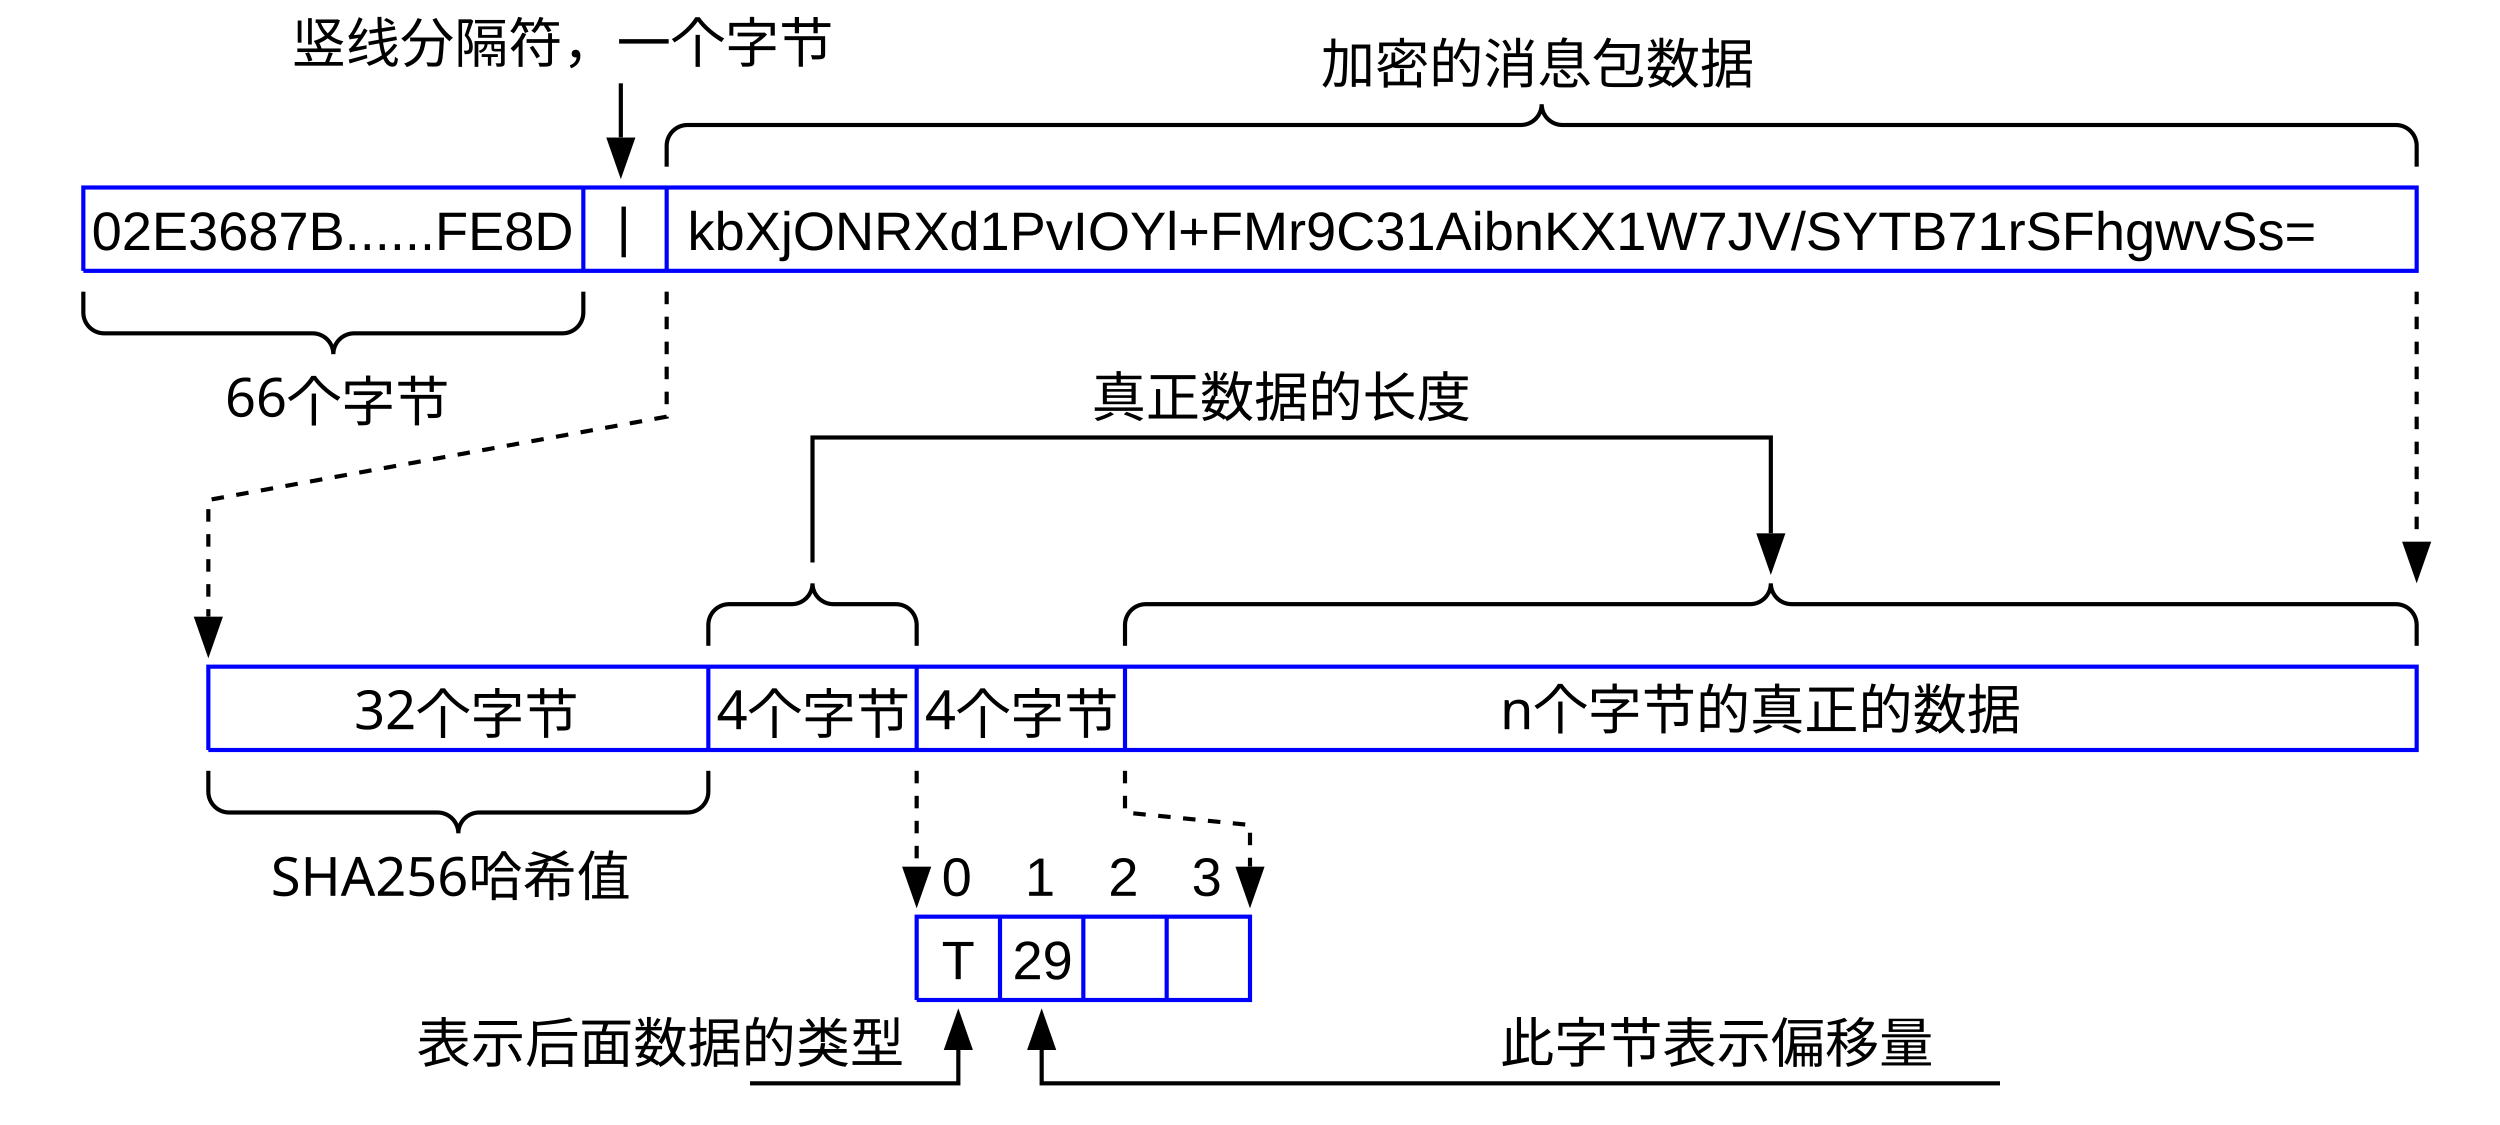
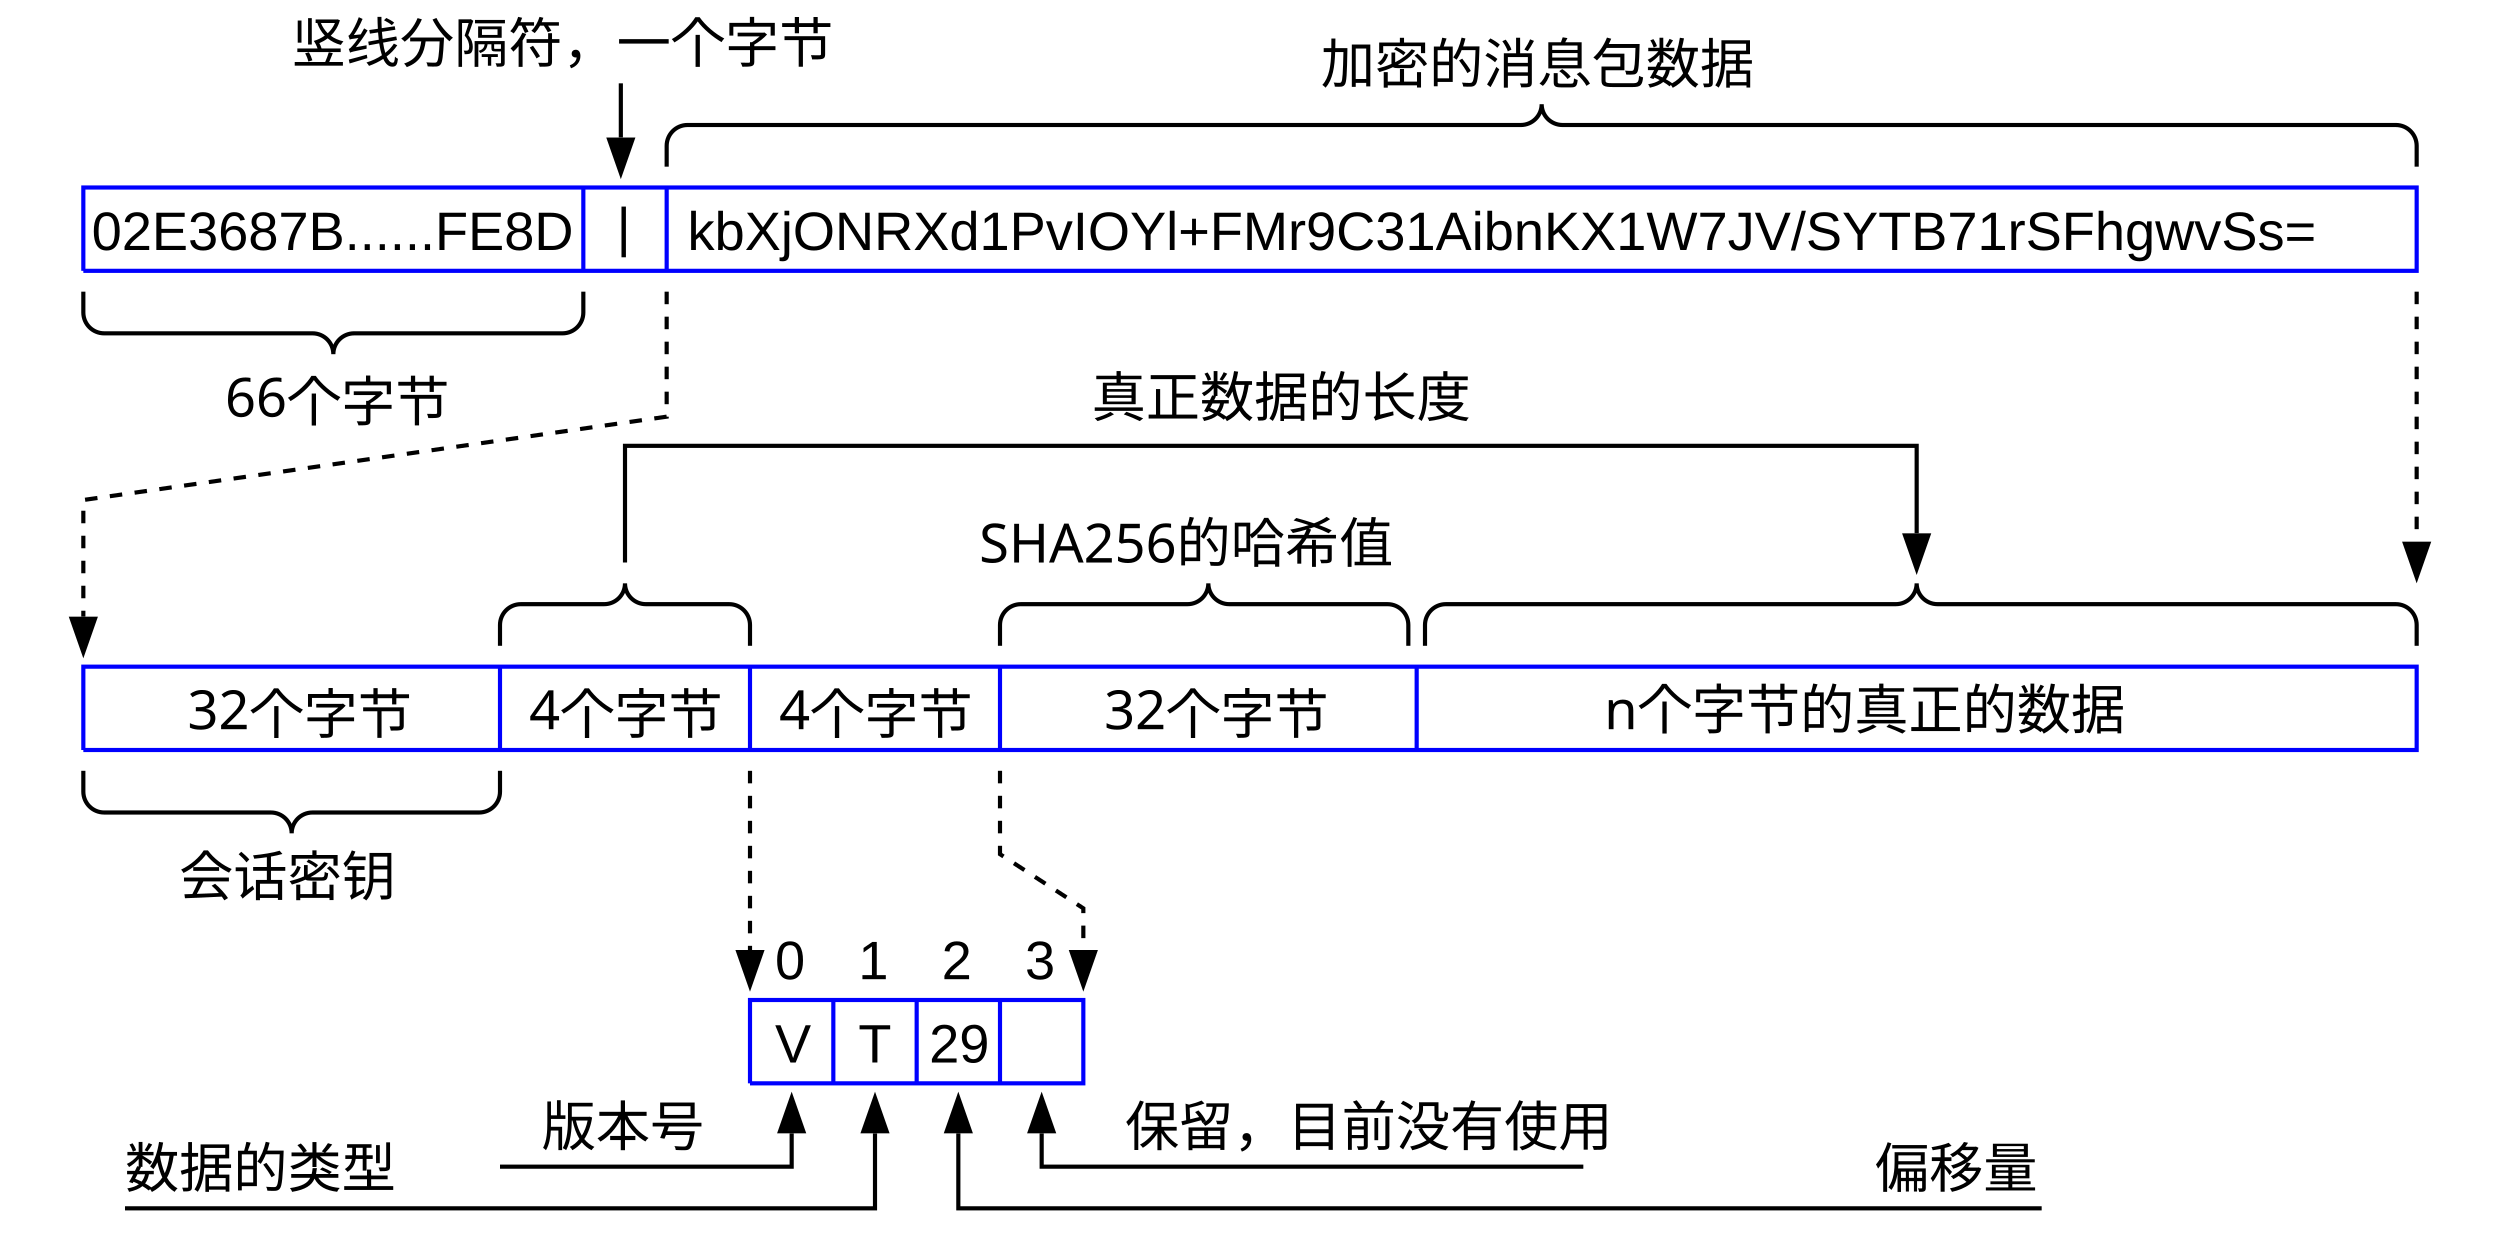
- <svg xmlns="http://www.w3.org/2000/svg" version="1.1" width="600" height="270">
+ <svg xmlns="http://www.w3.org/2000/svg" version="1.1" width="600" height="300">
  <defs>
    <marker id="arrowhead" markerWidth="10" markerHeight="7" refX="0" refY="3.5" orient="auto">
      <polygon points="0 0, 10 3.5, 0 7" />
    </marker>
  </defs>
  <text x="22" y="60" style="font-size:13px;font-family:'Arial'">02E3687B......FE8D</text>
  <text x="148" y="59" style="font-size:13px;font-family:'Arial'">|</text>
  <text x="165" y="60" style="font-size:13px;font-family:'Arial'">kbXjONRXd1PvIOYl+FMr9C31AibnKX1W7JV/SYTB71rSFhgwvSs=</text>
  <path d="M 149 20 V 33" stroke="#000000" stroke-width="1" fill="none" marker-end="url(#arrowhead)" />
  <text x="70" y="15" style="font-size:13px;font-family:'Microsoft Yahei'">竖线分隔符，一个字节</text>
  <path d="M 20 65 h 560 v -20 h -560 v 20" stroke="#0000FF" stroke-width="1" fill="none" />
  <path d="M 140 45 v 20" stroke="#0000FF" stroke-width="1" fill="none" />
  <path d="M 160 45 v 20" stroke="#0000FF" stroke-width="1" fill="none" />
  <path d="M 20 70 v 5 a 5 5 0 0 0 5 5 h 50 a 5 5 0 0 1 5 5 a 5 5 0 0 1 5 -5 h 50 a 5 5 0 0 0 5 -5 v -5" stroke="#000000" stroke-width="1" fill="none" />
  <text x="54" y="100" style="font-size:13px;font-family:'Microsoft Yahei'">66个字节</text>
  <text x="317" y="20" style="font-size:13px;font-family:'Microsoft Yahei'">加密的消息包数据</text>
  <path d="M 160 40 v -5 a 5 5 0 0 1 5 -5 h 200 a 5 5 0 0 0 5 -5 a 5 5 0 0 0 5 5 h 200 a 5 5 0 0 1 5 5 v 5" stroke="#000000" stroke-width="1" fill="none" />
-   <path d="M 160 70 v 30 L 50 120 V 148" stroke="#000000" stroke-width="1" stroke-dasharray="3,3" fill="none" marker-end="url(#arrowhead)" />
+   <path d="M 160 70 v 30 L 20 120 V 148" stroke="#000000" stroke-width="1" stroke-dasharray="3,3" fill="none" marker-end="url(#arrowhead)" />
  <path d="M 580 70 V 130" stroke="#000000" stroke-width="1" stroke-dasharray="3,3" fill="none" marker-end="url(#arrowhead)" />
-   <path d="M 50 180 h 530 v -20 h -530 v 20" stroke="#0000FF" stroke-width="1" fill="none" />
-   <path d="M 170 160 v 20" stroke="#0000FF" stroke-width="1" fill="none" />
-   <path d="M 220 160 v 20" stroke="#0000FF" stroke-width="1" fill="none" />
-   <path d="M 270 160 v 20" stroke="#0000FF" stroke-width="1" fill="none" />
-   <text x="85" y="175" style="font-size:13px;font-family:'Microsoft Yahei'">32个字节</text>
-   <text x="172" y="175" style="font-size:13px;font-family:'Microsoft Yahei'">4个字节</text>
-   <text x="222" y="175" style="font-size:13px;font-family:'Microsoft Yahei'">4个字节</text>
-   <path d="M 50 185 v 5 a 5 5 0 0 0 5 5 h 50 a 5 5 0 0 1 5 5 a 5 5 0 0 1 5 -5 h 50 a 5 5 0 0 0 5 -5 v -5" stroke="#000000" stroke-width="1" fill="none" />
-   <path d="M 170 155 v -5 a 5 5 0 0 1 5 -5 h 15 a 5 5 0 0 0 5 -5 a 5 5 0 0 0 5 5 h 15 a 5 5 0 0 1 5 5 v 5" stroke="#000000" stroke-width="1" fill="none" />
-   <path d="M 270 155 v -5 a 5 5 0 0 1 5 -5 h 145 a 5 5 0 0 0 5 -5 a 5 5 0 0 0 5 5 h 145 a 5 5 0 0 1 5 5 v 5" stroke="#000000" stroke-width="1" fill="none" />
-   <path d="M 195 135 v -30 H 425 V 128" stroke="#000000" stroke-width="1" fill="none" marker-end="url(#arrowhead)" />
-   <text x="65" y="215" style="font-size:13px;font-family:'Microsoft Yahei'">SHA256哈希值</text>
-   <text x="360" y="175" style="font-size:13px;font-family:'Microsoft Yahei'">n个字节的真正的数据</text>
+   <path d="M 20 180 h 560 v -20 h -560 v 20" stroke="#0000FF" stroke-width="1" fill="none" />
+   <path d="M 120 160 v 20" stroke="#0000FF" stroke-width="1" fill="none" />
+   <path d="M 180 160 v 20" stroke="#0000FF" stroke-width="1" fill="none" />
+   <path d="M 240 160 v 20" stroke="#0000FF" stroke-width="1" fill="none" />
+   <path d="M 340 160 v 20" stroke="#0000FF" stroke-width="1" fill="none" />
+   <text x="45" y="175" style="font-size:13px;font-family:'Microsoft Yahei'">32个字节</text>
+   <text x="127" y="175" style="font-size:13px;font-family:'Microsoft Yahei'">4个字节</text>
+   <text x="187" y="175" style="font-size:13px;font-family:'Microsoft Yahei'">4个字节</text>
+   <text x="265" y="175" style="font-size:13px;font-family:'Microsoft Yahei'">32个字节</text>
+   <path d="M 20 185 v 5 a 5 5 0 0 0 5 5 h 40 a 5 5 0 0 1 5 5 a 5 5 0 0 1 5 -5 h 40 a 5 5 0 0 0 5 -5 v -5" stroke="#000000" stroke-width="1" fill="none" />
+   <path d="M 120 155 v -5 a 5 5 0 0 1 5 -5 h 20 a 5 5 0 0 0 5 -5 a 5 5 0 0 0 5 5 h 20 a 5 5 0 0 1 5 5 v 5" stroke="#000000" stroke-width="1" fill="none" />
+   <path d="M 240 155 v -5 a 5 5 0 0 1 5 -5 h 40 a 5 5 0 0 0 5 -5 a 5 5 0 0 0 5 5 h 38 a 5 5 0 0 1 5 5 v 5" stroke="#000000" stroke-width="1" fill="none" />
+   <path d="M 342 155 v -5 a 5 5 0 0 1 5 -5 h 108 a 5 5 0 0 0 5 -5 a 5 5 0 0 0 5 5 h 110 a 5 5 0 0 1 5 5 v 5" stroke="#000000" stroke-width="1" fill="none" />
+   <path d="M 150 135 v -28 H 460 V 128" stroke="#000000" stroke-width="1" fill="none" marker-end="url(#arrowhead)" />
+   <text x="43" y="215" style="font-size:13px;font-family:'Microsoft Yahei'">会话密钥</text>
+   <text x="385" y="175" style="font-size:13px;font-family:'Microsoft Yahei'">n个字节的真正的数据</text>
  <text x="262" y="100" style="font-size:13px;font-family:'Microsoft Yahei'">真正数据的长度</text>
-   <path d="M 220 240 h 80 v -20 h -80 v 20" stroke="#0000FF" stroke-width="1" fill="none" />
-   <path d="M 240 220 v 20" stroke="#0000FF" stroke-width="1" fill="none" />
-   <path d="M 260 220 v 20" stroke="#0000FF" stroke-width="1" fill="none" />
-   <path d="M 280 220 v 20" stroke="#0000FF" stroke-width="1" fill="none" />
-   <path d="M 220 185 V 208" stroke="#000000" stroke-width="1" stroke-dasharray="3,3" fill="none" marker-end="url(#arrowhead)" />
-   <path d="M 270 185 v 10 L 300 198 V 208" stroke="#000000" stroke-width="1" stroke-dasharray="3,3" fill="none" marker-end="url(#arrowhead)" />
-   <text x="226" y="235" style="font-size:13px;font-family:'Arial'">T</text>
-   <text x="243" y="235" style="font-size:13px;font-family:'Arial'">29</text>
-   <text x="226" y="215" style="font-size:13px;font-family:'Arial'">0</text>
-   <text x="246" y="215" style="font-size:13px;font-family:'Arial'">1</text>
-   <text x="266" y="215" style="font-size:13px;font-family:'Arial'">2</text>
-   <text x="286" y="215" style="font-size:13px;font-family:'Arial'">3</text>
-   <path d="M 180 260 H 230 V 252" stroke="#000000" stroke-width="1" fill="none" marker-end="url(#arrowhead)" />
-   <path d="M 480 260 H 250 V 252" stroke="#000000" stroke-width="1" fill="none" marker-end="url(#arrowhead)" />
-   <text x="100" y="255" style="font-size:13px;font-family:'Microsoft Yahei'">表示后面数据的类型</text>
-   <text x="360" y="255" style="font-size:13px;font-family:'Microsoft Yahei'">此字节表示偏移量</text>
+   <text x="235" y="135" style="font-size:13px;font-family:'Microsoft Yahei'">SHA256的哈希值</text>
+   <path d="M 180 260 h 80 v -20 h -80 v 20" stroke="#0000FF" stroke-width="1" fill="none" />
+   <path d="M 200 240 v 20" stroke="#0000FF" stroke-width="1" fill="none" />
+   <path d="M 220 240 v 20" stroke="#0000FF" stroke-width="1" fill="none" />
+   <path d="M 240 240 v 20" stroke="#0000FF" stroke-width="1" fill="none" />
+   <path d="M 180 185 V 228" stroke="#000000" stroke-width="1" stroke-dasharray="3,3" fill="none" marker-end="url(#arrowhead)" />
+   <path d="M 240 185 v 20 L 260 218 V 228" stroke="#000000" stroke-width="1" stroke-dasharray="3,3" fill="none" marker-end="url(#arrowhead)" />
+   <text x="186" y="255" style="font-size:13px;font-family:'Arial'">V</text>
+   <text x="206" y="255" style="font-size:13px;font-family:'Arial'">T</text>
+   <text x="223" y="255" style="font-size:13px;font-family:'Arial'">29</text>
+   <text x="186" y="235" style="font-size:13px;font-family:'Arial'">0</text>
+   <text x="206" y="235" style="font-size:13px;font-family:'Arial'">1</text>
+   <text x="226" y="235" style="font-size:13px;font-family:'Arial'">2</text>
+   <text x="246" y="235" style="font-size:13px;font-family:'Arial'">3</text>
+   <path d="M 120 280 H 190 V 272" stroke="#000000" stroke-width="1" fill="none" marker-end="url(#arrowhead)" />
+   <path d="M 30 290 H 210 V 272" stroke="#000000" stroke-width="1" fill="none" marker-end="url(#arrowhead)" />
+   <path d="M 490 290 H 230 V 272" stroke="#000000" stroke-width="1" fill="none" marker-end="url(#arrowhead)" />
+   <path d="M 380 280 H 250 V 272" stroke="#000000" stroke-width="1" fill="none" marker-end="url(#arrowhead)" />
+   <text x="450" y="285" style="font-size:13px;font-family:'Microsoft Yahei'">偏移量</text>
+   <text x="130" y="275" style="font-size:13px;font-family:'Microsoft Yahei'">版本号</text>
+   <text x="30" y="285" style="font-size:13px;font-family:'Microsoft Yahei'">数据的类型</text>
+   <text x="270" y="275" style="font-size:13px;font-family:'Microsoft Yahei'">保留，目前没有使用</text>
</svg>
